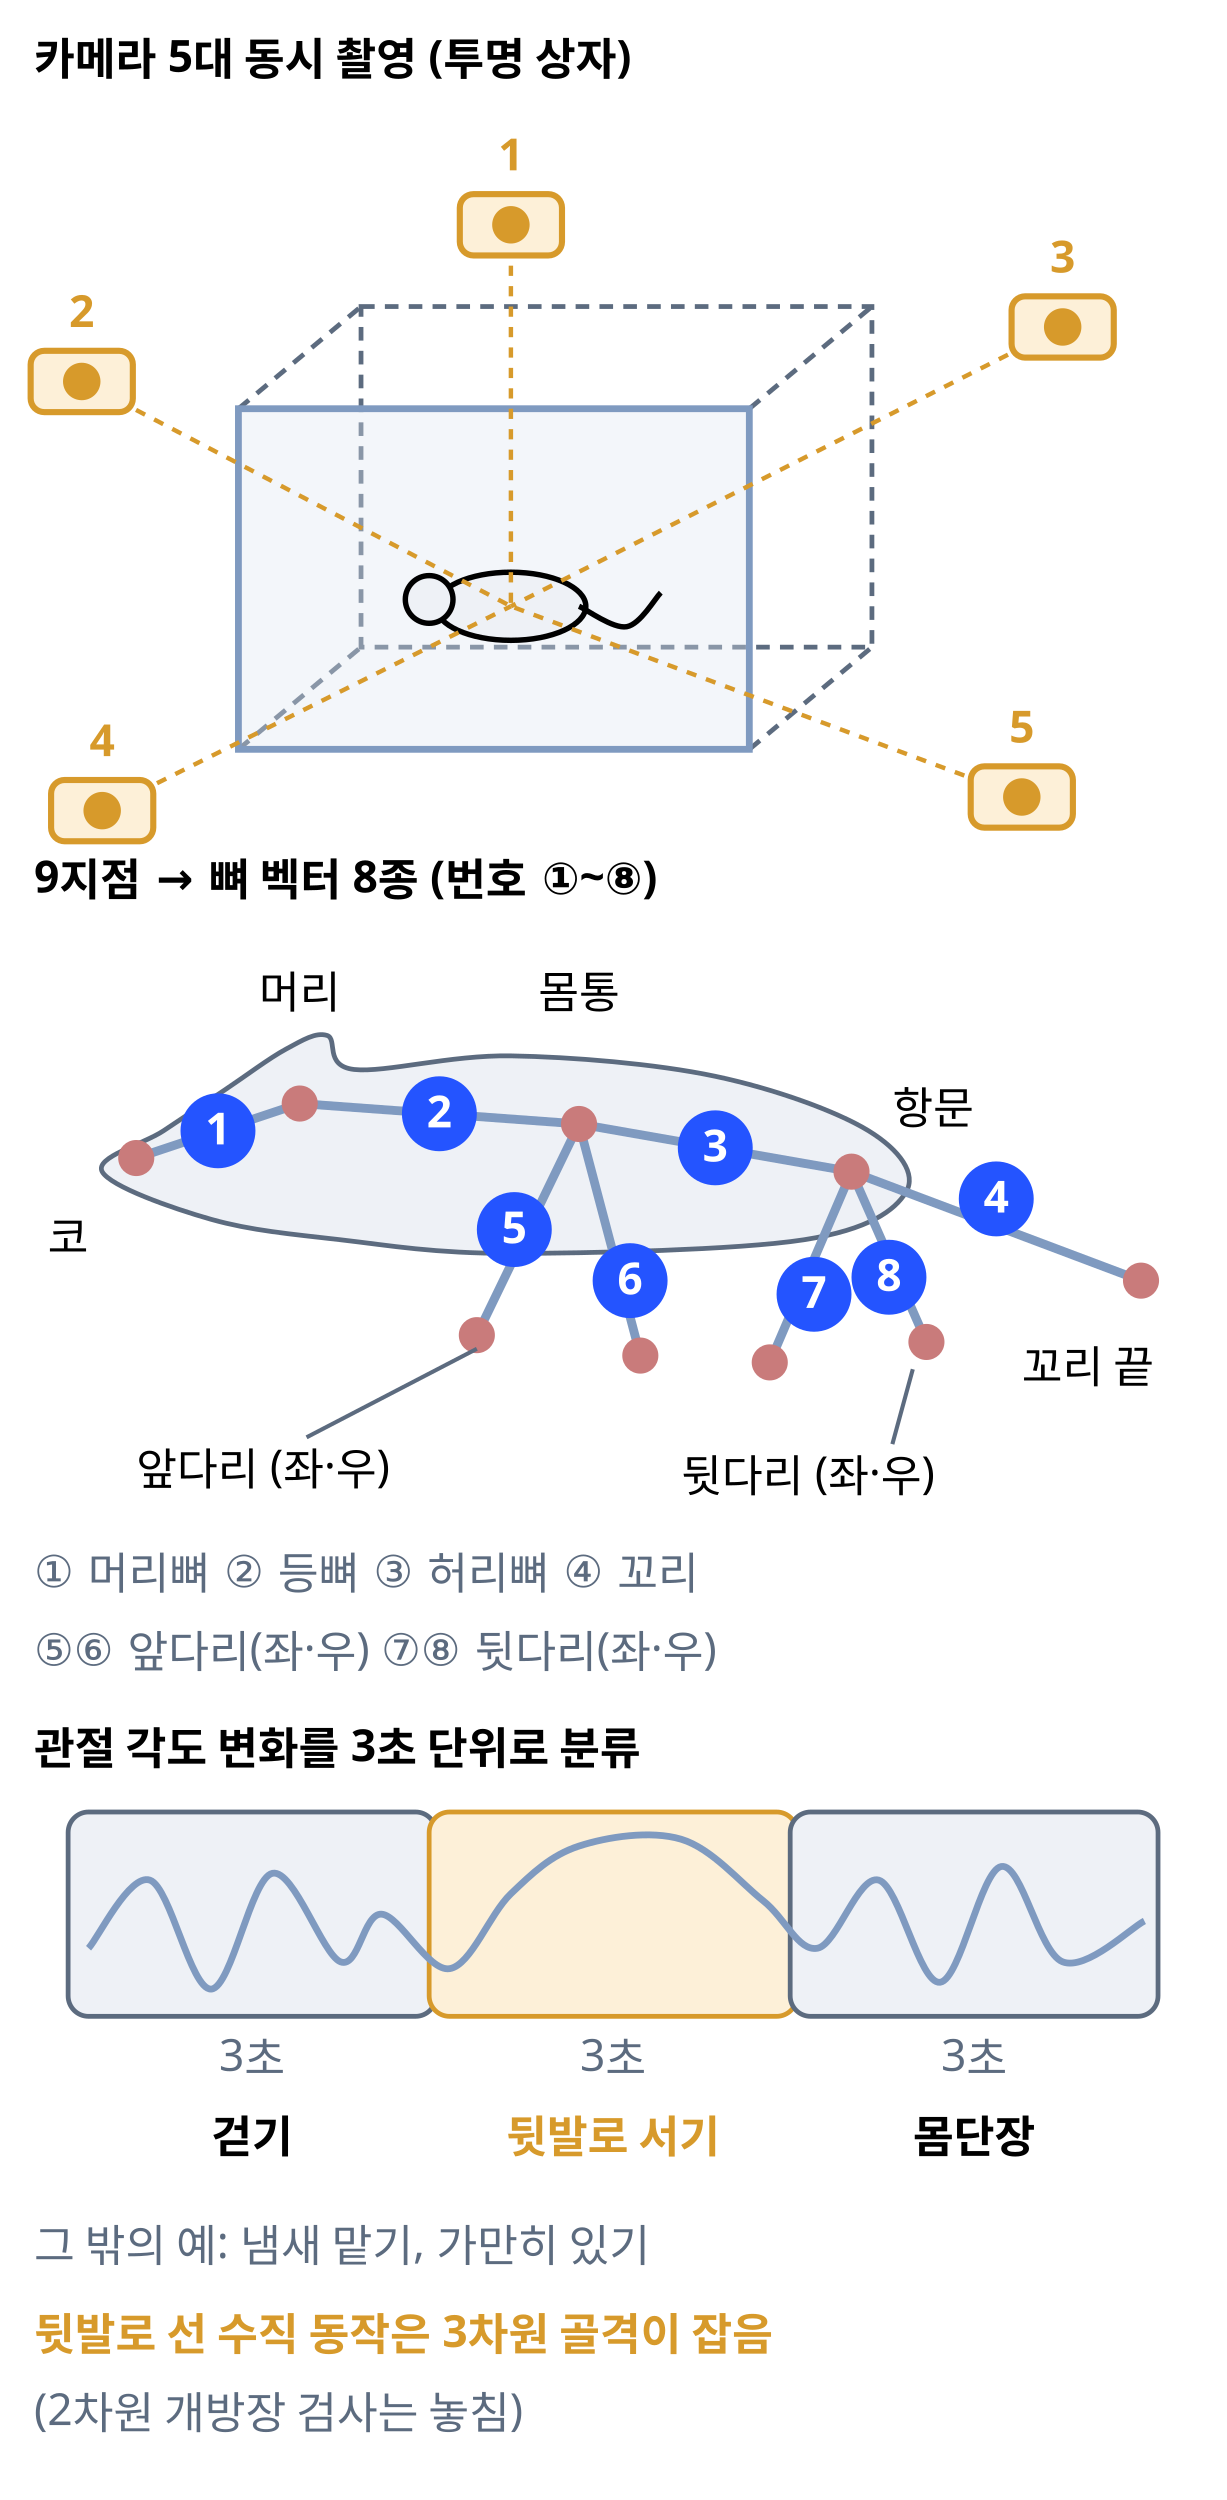
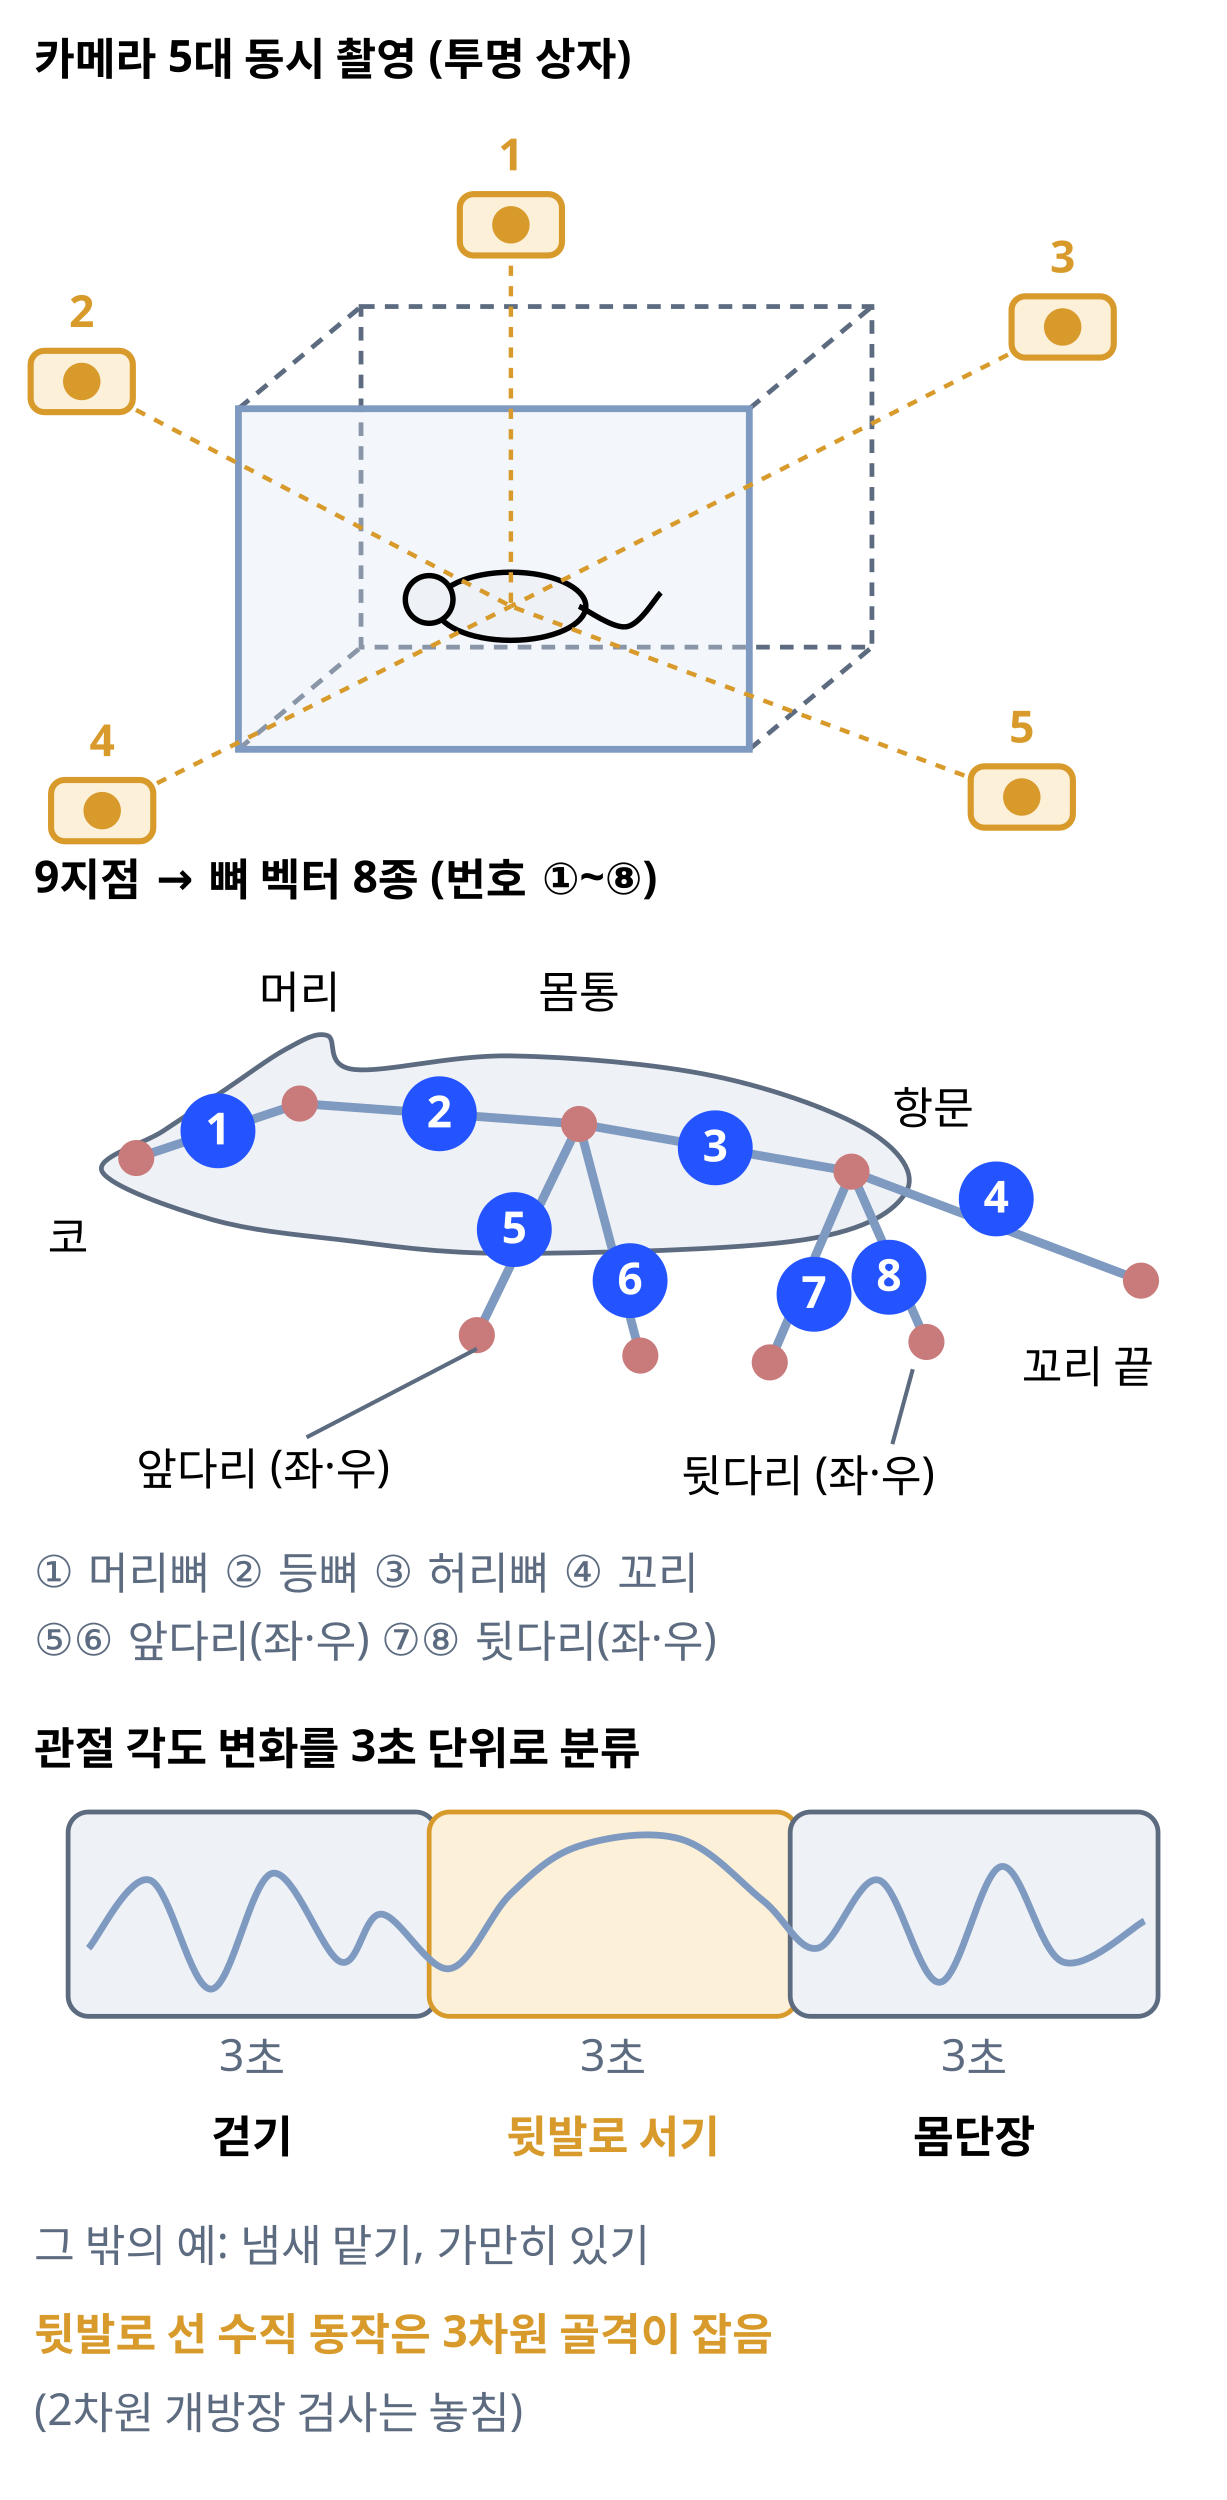
<svg xmlns="http://www.w3.org/2000/svg" class="si si-illus" viewBox="0 0 360 734" style="max-width:360px;color:var(--si-ink,var(--text,#1f2328))" role="img" aria-labelledby="avatar-3d-behavior-analysis-t" font-family="'Pretendard','Noto Sans KR','Apple SD Gothic Neo',sans-serif" font-size="13" fill="currentColor">
  <defs />
  <text x="10" y="22" font-weight="700">카메라 5대 동시 촬영 (투명 상자)</text>
  <rect x="106" y="90" width="150" height="100" style="stroke:var(--si-general,#5c6b7f);fill:none" stroke-width="1.4" stroke-dasharray="4 3" />
  <line x1="70" y1="120" x2="106" y2="90" style="stroke:var(--si-general,#5c6b7f);fill:none" stroke-width="1.4" stroke-dasharray="4 3" />
  <line x1="220" y1="120" x2="256" y2="90" style="stroke:var(--si-general,#5c6b7f);fill:none" stroke-width="1.4" stroke-dasharray="4 3" />
  <line x1="70" y1="220" x2="106" y2="190" style="stroke:var(--si-general,#5c6b7f);fill:none" stroke-width="1.4" stroke-dasharray="4 3" />
  <line x1="220" y1="220" x2="256" y2="190" style="stroke:var(--si-general,#5c6b7f);fill:none" stroke-width="1.4" stroke-dasharray="4 3" />
  <rect x="70" y="120" width="150" height="100" style="stroke:var(--si-blue-s,#7f9ac0);fill:var(--si-blue-f,#dde5f0)" stroke-width="2" fill-opacity="0.35" />
  <ellipse cx="150" cy="178" rx="22" ry="10" style="stroke:currentColor;fill:var(--si-gray-f,#eef1f6)" stroke-width="1.6" />
  <circle cx="126" cy="176" r="7" style="stroke:currentColor;fill:var(--si-gray-f,#eef1f6)" stroke-width="1.6" />
  <path d="M170,178 C172.3,179 180,184.7 184,184 C188,183.3 192.3,175.7 194,174" style="stroke:currentColor;fill:none" stroke-width="1.6" />
  <line x1="150" y1="66" x2="150" y2="178" style="stroke:var(--si-amber-s,#d79a2b);fill:none" stroke-width="1.3" stroke-dasharray="3 3" />
  <rect x="135" y="57" width="30" height="18" rx="4" style="stroke:var(--si-amber-s,#d79a2b);fill:var(--si-amber-f,#fdf0d8)" stroke-width="1.8" />
  <circle cx="150" cy="66" r="5" style="stroke:var(--si-amber-s,#d79a2b);fill:var(--si-amber-s,#d79a2b)" stroke-width="1" />
  <text x="150" y="50" text-anchor="middle" font-weight="700" style="fill:var(--si-amber-s,#d79a2b)">1</text>
  <line x1="24" y1="112" x2="150" y2="178" style="stroke:var(--si-amber-s,#d79a2b);fill:none" stroke-width="1.3" stroke-dasharray="3 3" />
  <rect x="9" y="103" width="30" height="18" rx="4" style="stroke:var(--si-amber-s,#d79a2b);fill:var(--si-amber-f,#fdf0d8)" stroke-width="1.8" />
  <circle cx="24" cy="112" r="5" style="stroke:var(--si-amber-s,#d79a2b);fill:var(--si-amber-s,#d79a2b)" stroke-width="1" />
  <text x="24" y="96" text-anchor="middle" font-weight="700" style="fill:var(--si-amber-s,#d79a2b)">2</text>
  <line x1="312" y1="96" x2="150" y2="178" style="stroke:var(--si-amber-s,#d79a2b);fill:none" stroke-width="1.3" stroke-dasharray="3 3" />
  <rect x="297" y="87" width="30" height="18" rx="4" style="stroke:var(--si-amber-s,#d79a2b);fill:var(--si-amber-f,#fdf0d8)" stroke-width="1.8" />
  <circle cx="312" cy="96" r="5" style="stroke:var(--si-amber-s,#d79a2b);fill:var(--si-amber-s,#d79a2b)" stroke-width="1" />
  <text x="312" y="80" text-anchor="middle" font-weight="700" style="fill:var(--si-amber-s,#d79a2b)">3</text>
  <line x1="30" y1="238" x2="150" y2="178" style="stroke:var(--si-amber-s,#d79a2b);fill:none" stroke-width="1.3" stroke-dasharray="3 3" />
  <rect x="15" y="229" width="30" height="18" rx="4" style="stroke:var(--si-amber-s,#d79a2b);fill:var(--si-amber-f,#fdf0d8)" stroke-width="1.8" />
  <circle cx="30" cy="238" r="5" style="stroke:var(--si-amber-s,#d79a2b);fill:var(--si-amber-s,#d79a2b)" stroke-width="1" />
  <text x="30" y="222" text-anchor="middle" font-weight="700" style="fill:var(--si-amber-s,#d79a2b)">4</text>
  <line x1="300" y1="234" x2="150" y2="178" style="stroke:var(--si-amber-s,#d79a2b);fill:none" stroke-width="1.3" stroke-dasharray="3 3" />
  <rect x="285" y="225" width="30" height="18" rx="4" style="stroke:var(--si-amber-s,#d79a2b);fill:var(--si-amber-f,#fdf0d8)" stroke-width="1.8" />
  <circle cx="300" cy="234" r="5" style="stroke:var(--si-amber-s,#d79a2b);fill:var(--si-amber-s,#d79a2b)" stroke-width="1" />
  <text x="300" y="218" text-anchor="middle" font-weight="700" style="fill:var(--si-amber-s,#d79a2b)">5</text>
  <text x="10" y="262" font-weight="700">9지점 → 뼈 벡터 8종 (번호 ①~⑧)</text>
  <path d="M30,344 C27.7,339.7 42,336 48,332 C54,328 60,324 66,320 C72,316 79,310.7 84,308 C89,305.3 92.7,303 96,304 C99.3,305 95,313 104,314 C113,315 132.3,309.7 150,310 C167.7,310.3 192.5,312.3 210,316 C227.5,319.7 245.7,326.3 255,332 C264.3,337.7 269.2,344.7 266,350 C262.8,355.3 255.3,361 236,364 C216.7,367 172.7,368 150,368 C127.3,368 114.7,365.7 100,364 C85.3,362.3 73.7,361.3 62,358 C50.3,354.7 32.3,348.3 30,344Z" style="stroke:var(--si-general,#5c6b7f);fill:var(--si-gray-f,#eef1f6)" stroke-width="1.4" />
  <line x1="88" y1="324" x2="40" y2="340" style="stroke:var(--si-blue-s,#7f9ac0);fill:none" stroke-width="2.6" />
  <line x1="170" y1="330" x2="88" y2="324" style="stroke:var(--si-blue-s,#7f9ac0);fill:none" stroke-width="2.6" />
  <line x1="250" y1="344" x2="170" y2="330" style="stroke:var(--si-blue-s,#7f9ac0);fill:none" stroke-width="2.6" />
  <line x1="335" y1="376" x2="250" y2="344" style="stroke:var(--si-blue-s,#7f9ac0);fill:none" stroke-width="2.6" />
  <line x1="140" y1="392" x2="170" y2="330" style="stroke:var(--si-blue-s,#7f9ac0);fill:none" stroke-width="2.6" />
  <line x1="188" y1="398" x2="170" y2="330" style="stroke:var(--si-blue-s,#7f9ac0);fill:none" stroke-width="2.6" />
  <line x1="226" y1="400" x2="250" y2="344" style="stroke:var(--si-blue-s,#7f9ac0);fill:none" stroke-width="2.6" />
  <line x1="272" y1="394" x2="250" y2="344" style="stroke:var(--si-blue-s,#7f9ac0);fill:none" stroke-width="2.6" />
  <circle cx="40" cy="340" r="4.5" style="stroke:var(--si-rose-s,#c97b7b);fill:var(--si-rose-s,#c97b7b)" stroke-width="1.6" />
  <circle cx="88" cy="324" r="4.5" style="stroke:var(--si-rose-s,#c97b7b);fill:var(--si-rose-s,#c97b7b)" stroke-width="1.6" />
  <circle cx="170" cy="330" r="4.5" style="stroke:var(--si-rose-s,#c97b7b);fill:var(--si-rose-s,#c97b7b)" stroke-width="1.6" />
  <circle cx="250" cy="344" r="4.5" style="stroke:var(--si-rose-s,#c97b7b);fill:var(--si-rose-s,#c97b7b)" stroke-width="1.6" />
  <circle cx="335" cy="376" r="4.5" style="stroke:var(--si-rose-s,#c97b7b);fill:var(--si-rose-s,#c97b7b)" stroke-width="1.6" />
  <circle cx="140" cy="392" r="4.5" style="stroke:var(--si-rose-s,#c97b7b);fill:var(--si-rose-s,#c97b7b)" stroke-width="1.6" />
  <circle cx="188" cy="398" r="4.5" style="stroke:var(--si-rose-s,#c97b7b);fill:var(--si-rose-s,#c97b7b)" stroke-width="1.6" />
  <circle cx="226" cy="400" r="4.5" style="stroke:var(--si-rose-s,#c97b7b);fill:var(--si-rose-s,#c97b7b)" stroke-width="1.6" />
  <circle cx="272" cy="394" r="4.5" style="stroke:var(--si-rose-s,#c97b7b);fill:var(--si-rose-s,#c97b7b)" stroke-width="1.6" />
  <g class="si-marker">
    <circle cx="64" cy="332" r="11" style="fill:var(--si-accent,#2454ff);stroke:none" />
    <text x="64" y="336" text-anchor="middle" font-size="13" font-weight="700" style="fill:var(--si-bg,#ffffff)">1</text>
  </g>
  <g class="si-marker">
    <circle cx="129" cy="327" r="11" style="fill:var(--si-accent,#2454ff);stroke:none" />
    <text x="129" y="331" text-anchor="middle" font-size="13" font-weight="700" style="fill:var(--si-bg,#ffffff)">2</text>
  </g>
  <g class="si-marker">
    <circle cx="210" cy="337" r="11" style="fill:var(--si-accent,#2454ff);stroke:none" />
    <text x="210" y="341" text-anchor="middle" font-size="13" font-weight="700" style="fill:var(--si-bg,#ffffff)">3</text>
  </g>
  <g class="si-marker">
    <circle cx="292.5" cy="352" r="11" style="fill:var(--si-accent,#2454ff);stroke:none" />
    <text x="292.5" y="356" text-anchor="middle" font-size="13" font-weight="700" style="fill:var(--si-bg,#ffffff)">4</text>
  </g>
  <g class="si-marker">
    <circle cx="151" cy="361" r="11" style="fill:var(--si-accent,#2454ff);stroke:none" />
    <text x="151" y="365" text-anchor="middle" font-size="13" font-weight="700" style="fill:var(--si-bg,#ffffff)">5</text>
  </g>
  <g class="si-marker">
    <circle cx="185" cy="376" r="11" style="fill:var(--si-accent,#2454ff);stroke:none" />
    <text x="185" y="380" text-anchor="middle" font-size="13" font-weight="700" style="fill:var(--si-bg,#ffffff)">6</text>
  </g>
  <g class="si-marker">
    <circle cx="239" cy="380" r="11" style="fill:var(--si-accent,#2454ff);stroke:none" />
    <text x="239" y="384" text-anchor="middle" font-size="13" font-weight="700" style="fill:var(--si-bg,#ffffff)">7</text>
  </g>
  <g class="si-marker">
    <circle cx="261" cy="375" r="11" style="fill:var(--si-accent,#2454ff);stroke:none" />
    <text x="261" y="379" text-anchor="middle" font-size="13" font-weight="700" style="fill:var(--si-bg,#ffffff)">8</text>
  </g>
  <text x="14" y="368">코</text>
  <text x="88" y="296" text-anchor="middle">머리</text>
  <text x="170" y="296" text-anchor="middle">몸통</text>
  <text x="262" y="330">항문</text>
  <text x="300" y="406">꼬리 끝</text>
  <text x="40" y="436">앞다리 (좌·우)</text>
  <line x1="90" y1="422" x2="140" y2="396" style="stroke:var(--si-general,#5c6b7f);fill:none" stroke-width="1.2" />
  <text x="200" y="438">뒷다리 (좌·우)</text>
  <line x1="262" y1="424" x2="268" y2="402" style="stroke:var(--si-general,#5c6b7f);fill:none" stroke-width="1.2" />
  <text x="10" y="466" style="fill:var(--si-general,#5c6b7f)">① 머리뼈 ② 등뼈 ③ 허리뼈 ④ 꼬리</text>
-   <text x="10" y="489" style="fill:var(--si-general,#5c6b7f)">⑤⑥ 앞다리(좌·우) ⑦⑧ 뒷다리(좌·우)</text>
+   <text x="10" y="486" style="fill:var(--si-general,#5c6b7f)">⑤⑥ 앞다리(좌·우) ⑦⑧ 뒷다리(좌·우)</text>
  <text x="10" y="518" font-weight="700">관절 각도 변화를 3초 단위로 분류</text>
  <rect x="20" y="532" width="108" height="60" rx="6" style="stroke:var(--si-general,#5c6b7f);fill:var(--si-gray-f,#eef1f6)" stroke-width="1.4" />
  <text x="74" y="632" text-anchor="middle" font-weight="700">걷기</text>
  <text x="74" y="608" text-anchor="middle" style="fill:var(--si-general,#5c6b7f)">3초</text>
  <rect x="126" y="532" width="108" height="60" rx="6" style="stroke:var(--si-amber-s,#d79a2b);fill:var(--si-amber-f,#fdf0d8)" stroke-width="1.4" />
  <text x="180" y="632" text-anchor="middle" font-weight="700" style="fill:var(--si-amber-s,#d79a2b)">뒷발로 서기</text>
  <text x="180" y="608" text-anchor="middle" style="fill:var(--si-general,#5c6b7f)">3초</text>
  <rect x="232" y="532" width="108" height="60" rx="6" style="stroke:var(--si-general,#5c6b7f);fill:var(--si-gray-f,#eef1f6)" stroke-width="1.4" />
  <text x="286" y="632" text-anchor="middle" font-weight="700">몸단장</text>
  <text x="286" y="608" text-anchor="middle" style="fill:var(--si-general,#5c6b7f)">3초</text>
  <path d="M26,572 C29,568.7 38,550 44,552 C50,554 56,584.3 62,584 C68,583.7 73.7,551.3 80,550 C86.3,548.7 94.7,574 100,576 C105.3,578 106.7,561.7 112,562 C117.3,562.3 125.7,579 132,578 C138.3,577 143.7,562 150,556 C156.3,550 161.7,544.7 170,542 C178.3,539.3 191,537.3 200,540 C209,542.7 217.3,552.7 224,558 C230.7,563.3 234.3,573 240,572 C245.7,571 252,550.3 258,552 C264,553.7 270,582.7 276,582 C282,581.3 288,549 294,548 C300,547 305,573.3 312,576 C319,578.7 332,566 336,564" style="stroke:var(--si-blue-s,#7f9ac0);fill:none" stroke-width="2" />
  <text x="10" y="664" style="fill:var(--si-general,#5c6b7f)">그 밖의 예: 냄새 맡기, 가만히 있기</text>
  <text x="10" y="690" font-weight="700" style="fill:var(--si-amber-s,#d79a2b)">뒷발로 선 수직 동작은 3차원 골격이 잡음</text>
  <text x="10" y="712" style="fill:var(--si-general,#5c6b7f)">(2차원 개방장 검사는 놓침)</text>
</svg>
